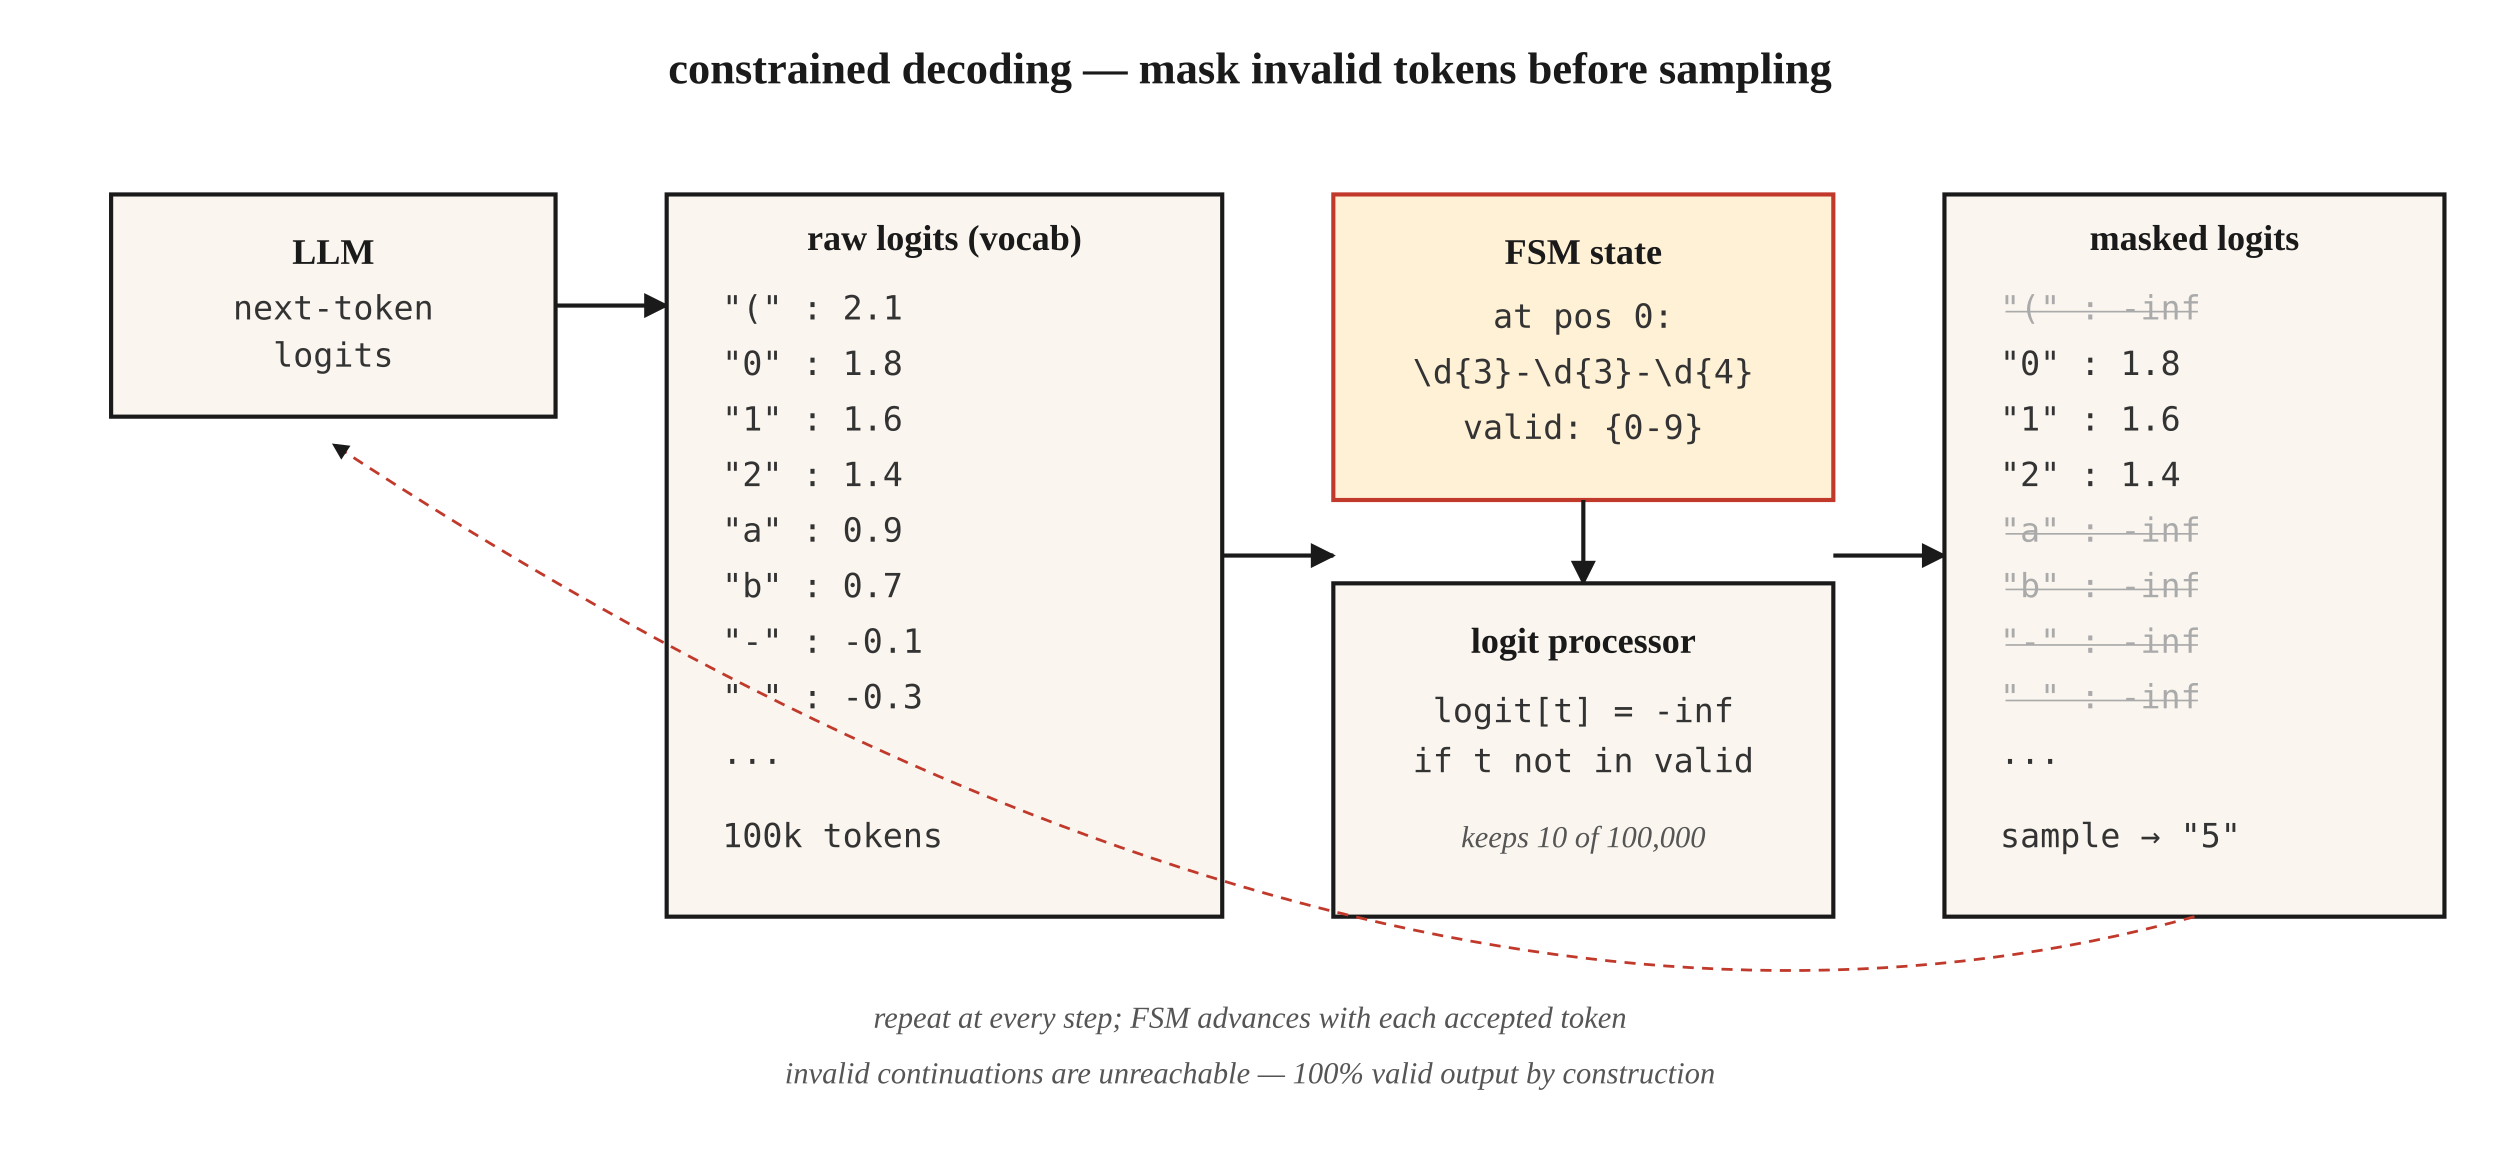
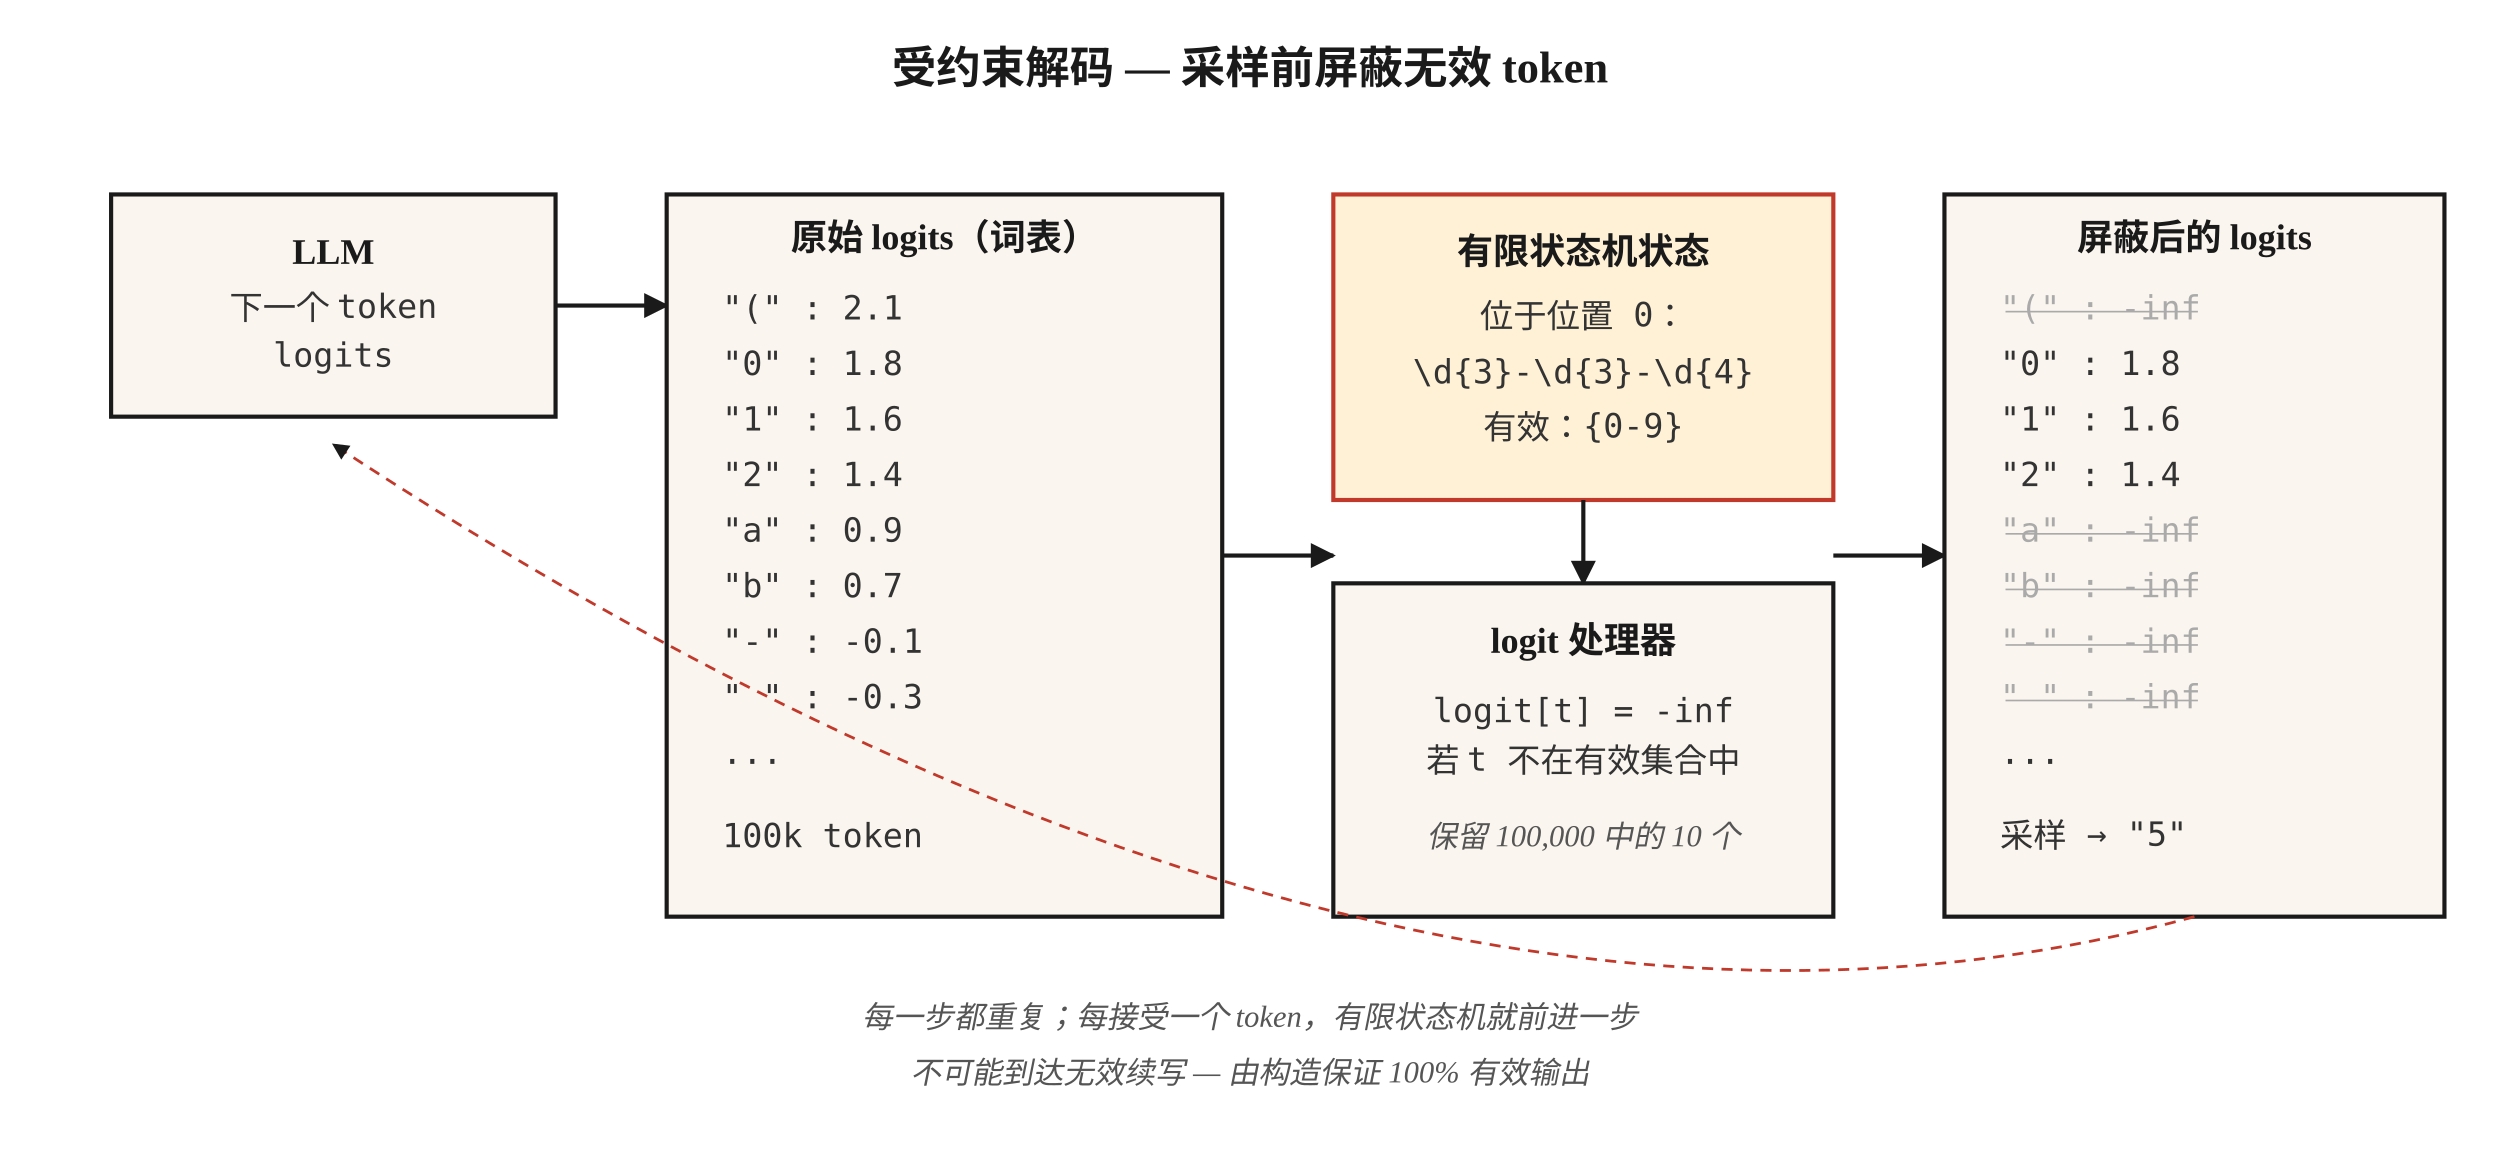
<svg xmlns="http://www.w3.org/2000/svg" viewBox="0 0 900 420" font-family="Georgia, 'Times New Roman', serif">
  <defs>
    <marker id="arrow" viewBox="0 0 10 10" refX="9" refY="5" markerWidth="6" markerHeight="6" orient="auto">
      <path d="M0,0 L10,5 L0,10 z" fill="#1a1a1a" />
    </marker>
    <style>
      .box { fill: #faf6ef; stroke: #1a1a1a; stroke-width: 1.5; }
      .hot { fill: #fff1d6; stroke: #c0392b; stroke-width: 1.5; }
      .kill { fill: #fce8e6; stroke: #c0392b; stroke-width: 1; stroke-dasharray: 3 2; }
      .label { font-size: 13px; font-weight: 600; fill: #1a1a1a; }
      .content { font-size: 12px; fill: #333; font-family: 'Menlo', monospace; }
      .caption { font-size: 11px; fill: #555; font-style: italic; }
      .title { font-size: 16px; font-weight: 700; fill: #1a1a1a; }
      .struck { text-decoration: line-through; fill: #aaa; }
    </style>
  </defs>
-   <text x="450" y="30" text-anchor="middle" class="title">constrained decoding — mask invalid tokens before sampling</text>
+   <text x="450" y="30" text-anchor="middle" class="title">受约束解码 — 采样前屏蔽无效 token</text>
  <rect x="40" y="70" width="160" height="80" class="box" />
  <text x="120" y="95" text-anchor="middle" class="label">LLM</text>
-   <text x="120" y="115" text-anchor="middle" class="content">next-token</text>
+   <text x="120" y="115" text-anchor="middle" class="content">下一个 token</text>
  <text x="120" y="132" text-anchor="middle" class="content">logits</text>
  <line x1="200" y1="110" x2="240" y2="110" stroke="#1a1a1a" stroke-width="1.5" marker-end="url(#arrow)" />
  <rect x="240" y="70" width="200" height="260" class="box" />
-   <text x="340" y="90" text-anchor="middle" class="label">raw logits (vocab)</text>
+   <text x="340" y="90" text-anchor="middle" class="label">原始 logits（词表）</text>
  <text x="260" y="115" class="content">"(" :  2.1</text>
  <text x="260" y="135" class="content">"0" :  1.8</text>
  <text x="260" y="155" class="content">"1" :  1.6</text>
  <text x="260" y="175" class="content">"2" :  1.4</text>
  <text x="260" y="195" class="content">"a" :  0.9</text>
  <text x="260" y="215" class="content">"b" :  0.7</text>
  <text x="260" y="235" class="content">"-" : -0.1</text>
  <text x="260" y="255" class="content">" " : -0.3</text>
  <text x="260" y="275" class="content">...</text>
-   <text x="260" y="305" class="content">100k tokens</text>
+   <text x="260" y="305" class="content">100k token</text>
  <line x1="440" y1="200" x2="480" y2="200" stroke="#1a1a1a" stroke-width="1.5" marker-end="url(#arrow)" />
  <rect x="480" y="70" width="180" height="110" class="hot" />
-   <text x="570" y="95" text-anchor="middle" class="label">FSM state</text>
-   <text x="570" y="118" text-anchor="middle" class="content">at pos 0:</text>
+   <text x="570" y="95" text-anchor="middle" class="label">有限状态机状态</text>
+   <text x="570" y="118" text-anchor="middle" class="content">位于位置 0：</text>
  <text x="570" y="138" text-anchor="middle" class="content">\d{3}-\d{3}-\d{4}</text>
-   <text x="570" y="158" text-anchor="middle" class="content">valid: {0-9}</text>
+   <text x="570" y="158" text-anchor="middle" class="content">有效：{0-9}</text>
  <line x1="570" y1="180" x2="570" y2="210" stroke="#1a1a1a" stroke-width="1.5" marker-end="url(#arrow)" />
  <rect x="480" y="210" width="180" height="120" class="box" />
-   <text x="570" y="235" text-anchor="middle" class="label">logit processor</text>
+   <text x="570" y="235" text-anchor="middle" class="label">logit 处理器</text>
  <text x="570" y="260" text-anchor="middle" class="content">logit[t] = -inf</text>
-   <text x="570" y="278" text-anchor="middle" class="content">if t not in valid</text>
-   <text x="570" y="305" text-anchor="middle" class="caption">keeps 10 of 100,000</text>
+   <text x="570" y="278" text-anchor="middle" class="content">若 t 不在有效集合中</text>
+   <text x="570" y="305" text-anchor="middle" class="caption">保留 100,000 中的 10 个</text>
  <line x1="660" y1="200" x2="700" y2="200" stroke="#1a1a1a" stroke-width="1.5" marker-end="url(#arrow)" />
  <rect x="700" y="70" width="180" height="260" class="box" />
-   <text x="790" y="90" text-anchor="middle" class="label">masked logits</text>
+   <text x="790" y="90" text-anchor="middle" class="label">屏蔽后的 logits</text>
  <text x="720" y="115" class="content struck">"(" :  -inf</text>
  <text x="720" y="135" class="content">"0" :   1.8</text>
  <text x="720" y="155" class="content">"1" :   1.6</text>
  <text x="720" y="175" class="content">"2" :   1.4</text>
  <text x="720" y="195" class="content struck">"a" :  -inf</text>
  <text x="720" y="215" class="content struck">"b" :  -inf</text>
  <text x="720" y="235" class="content struck">"-" :  -inf</text>
  <text x="720" y="255" class="content struck">" " :  -inf</text>
  <text x="720" y="275" class="content">...</text>
-   <text x="720" y="305" class="content">sample → "5"</text>
-   <text x="450" y="370" text-anchor="middle" class="caption">repeat at every step; FSM advances with each accepted token</text>
-   <text x="450" y="390" text-anchor="middle" class="caption">invalid continuations are unreachable — 100% valid output by construction</text>
+   <text x="720" y="305" class="content">采样 → "5"</text>
+   <text x="450" y="370" text-anchor="middle" class="caption">每一步都重复；每接受一个 token，有限状态机就前进一步</text>
+   <text x="450" y="390" text-anchor="middle" class="caption">不可能到达无效续写 — 由构造保证 100% 有效输出</text>
  <path d="M 790 330 Q 500 410 120 160" fill="none" stroke="#c0392b" stroke-width="1" stroke-dasharray="4 3" marker-end="url(#arrow)" />
</svg>
